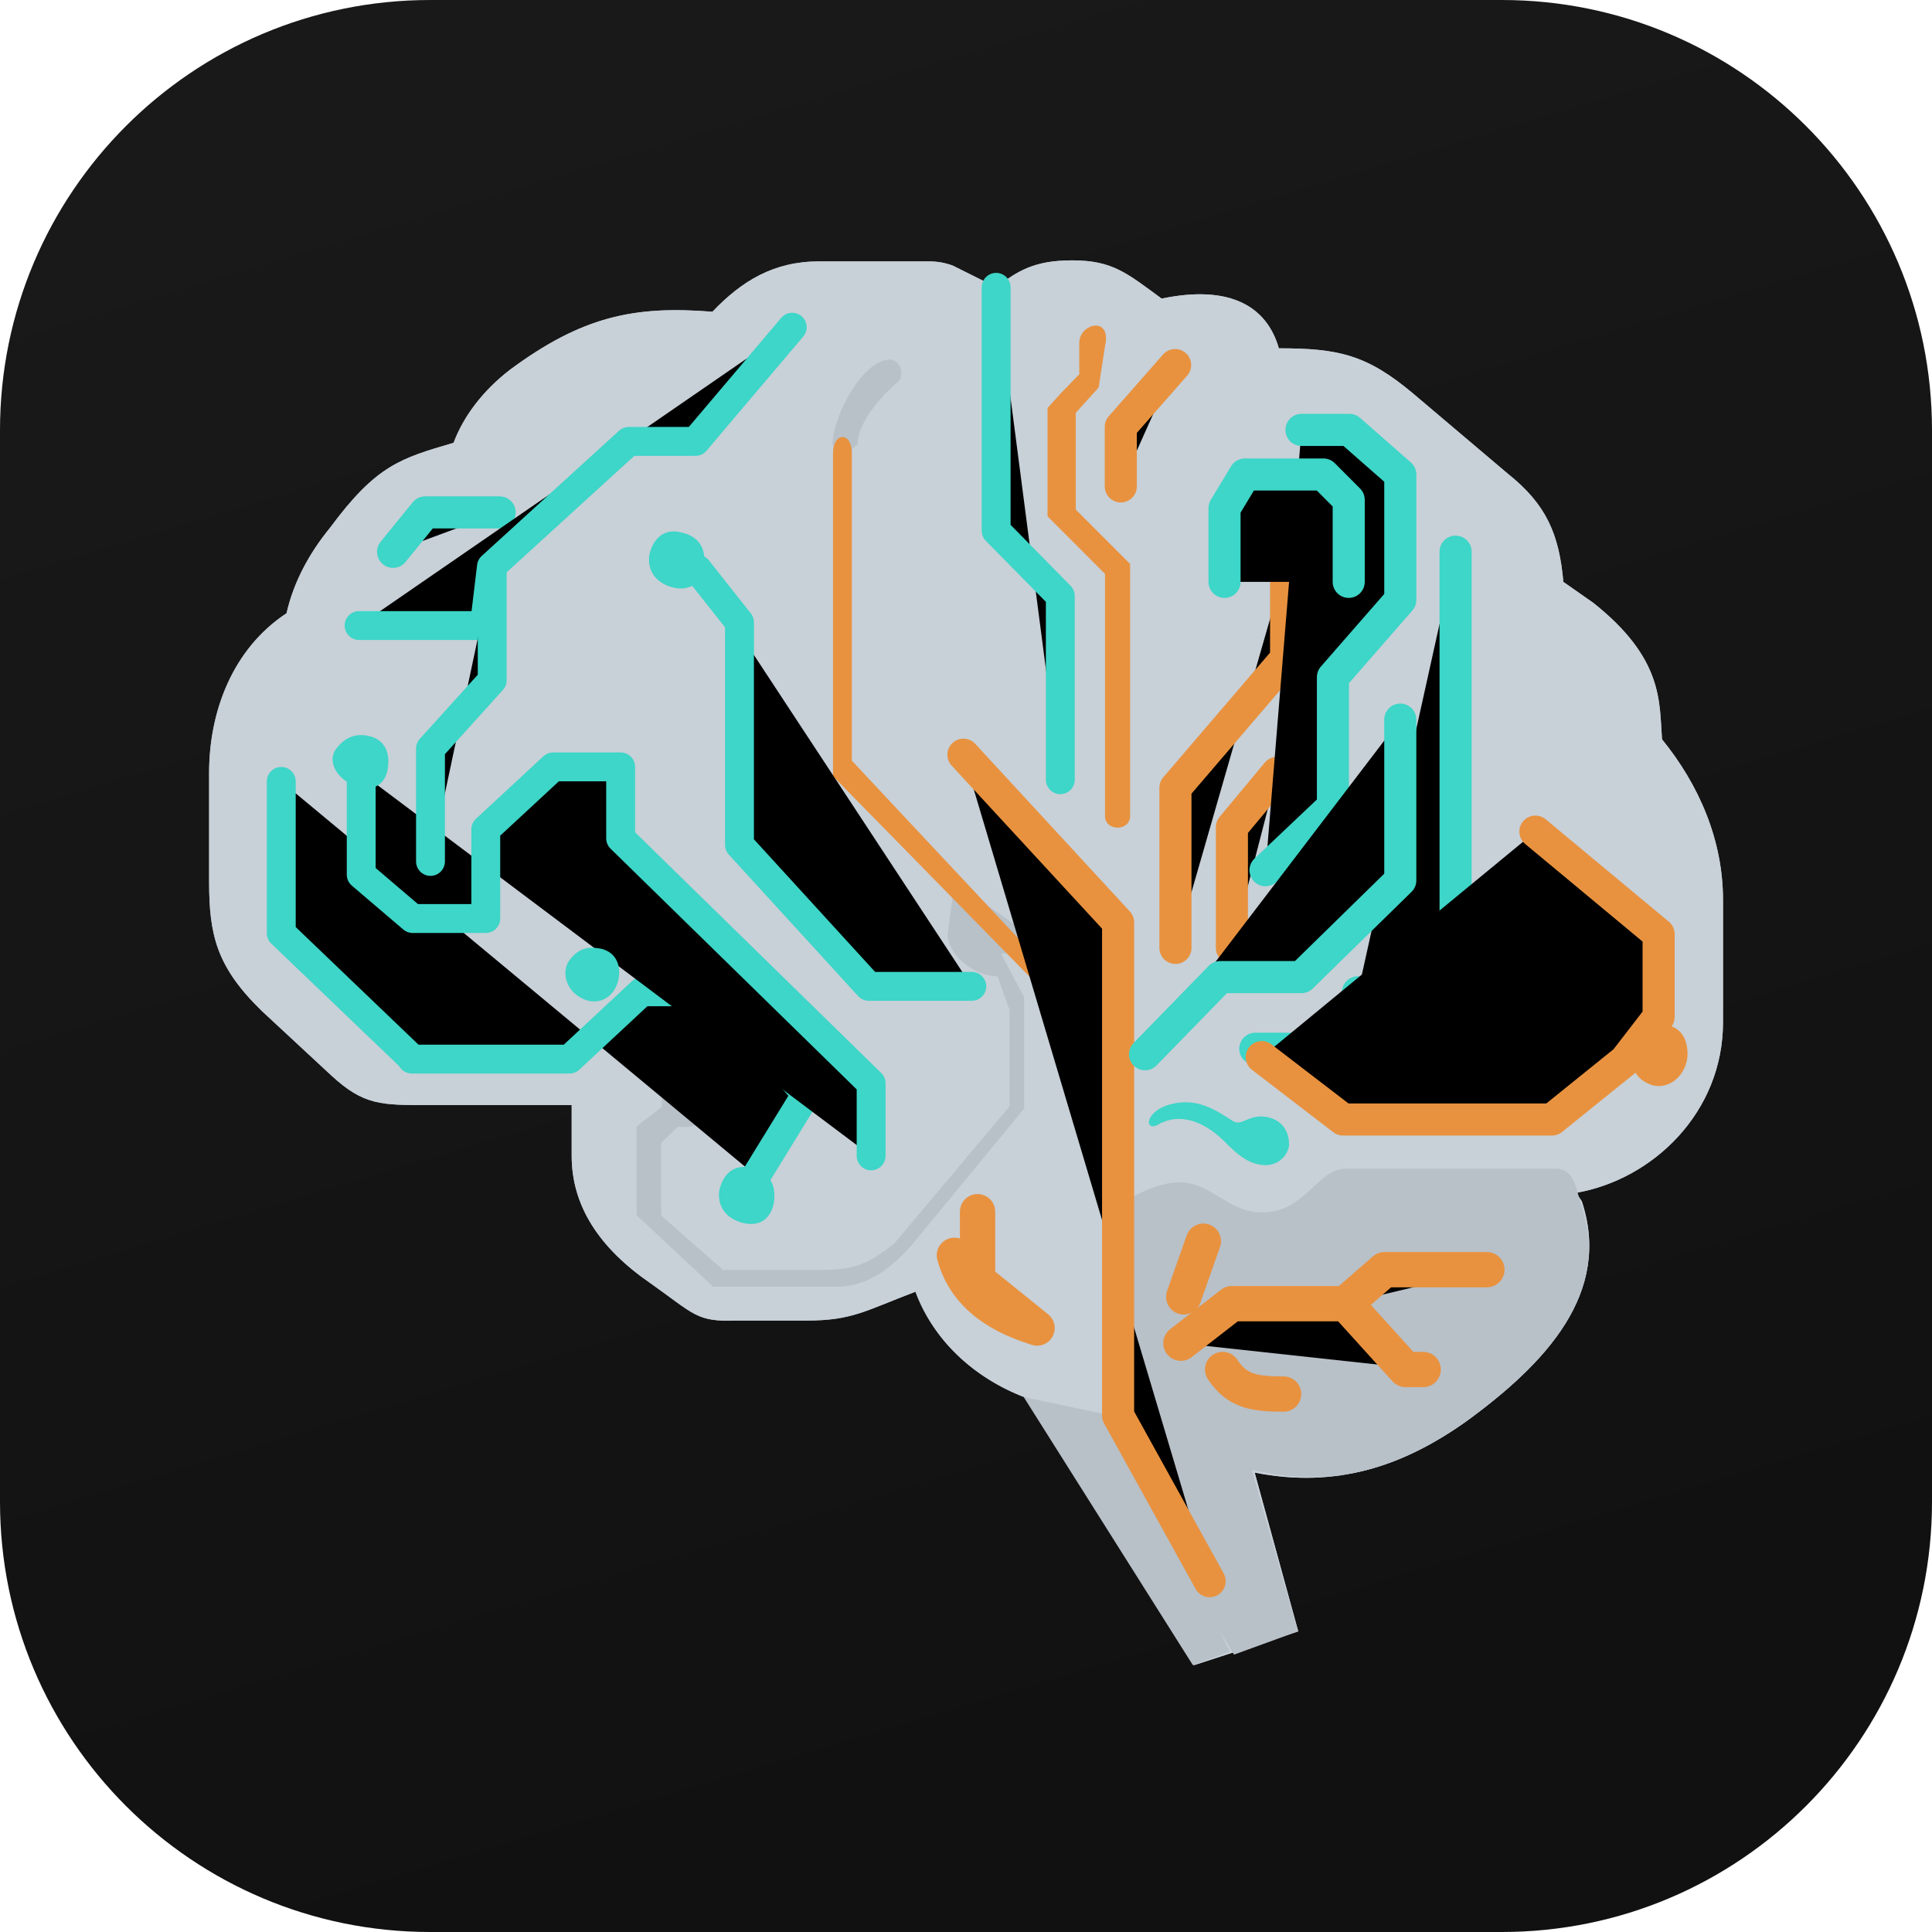
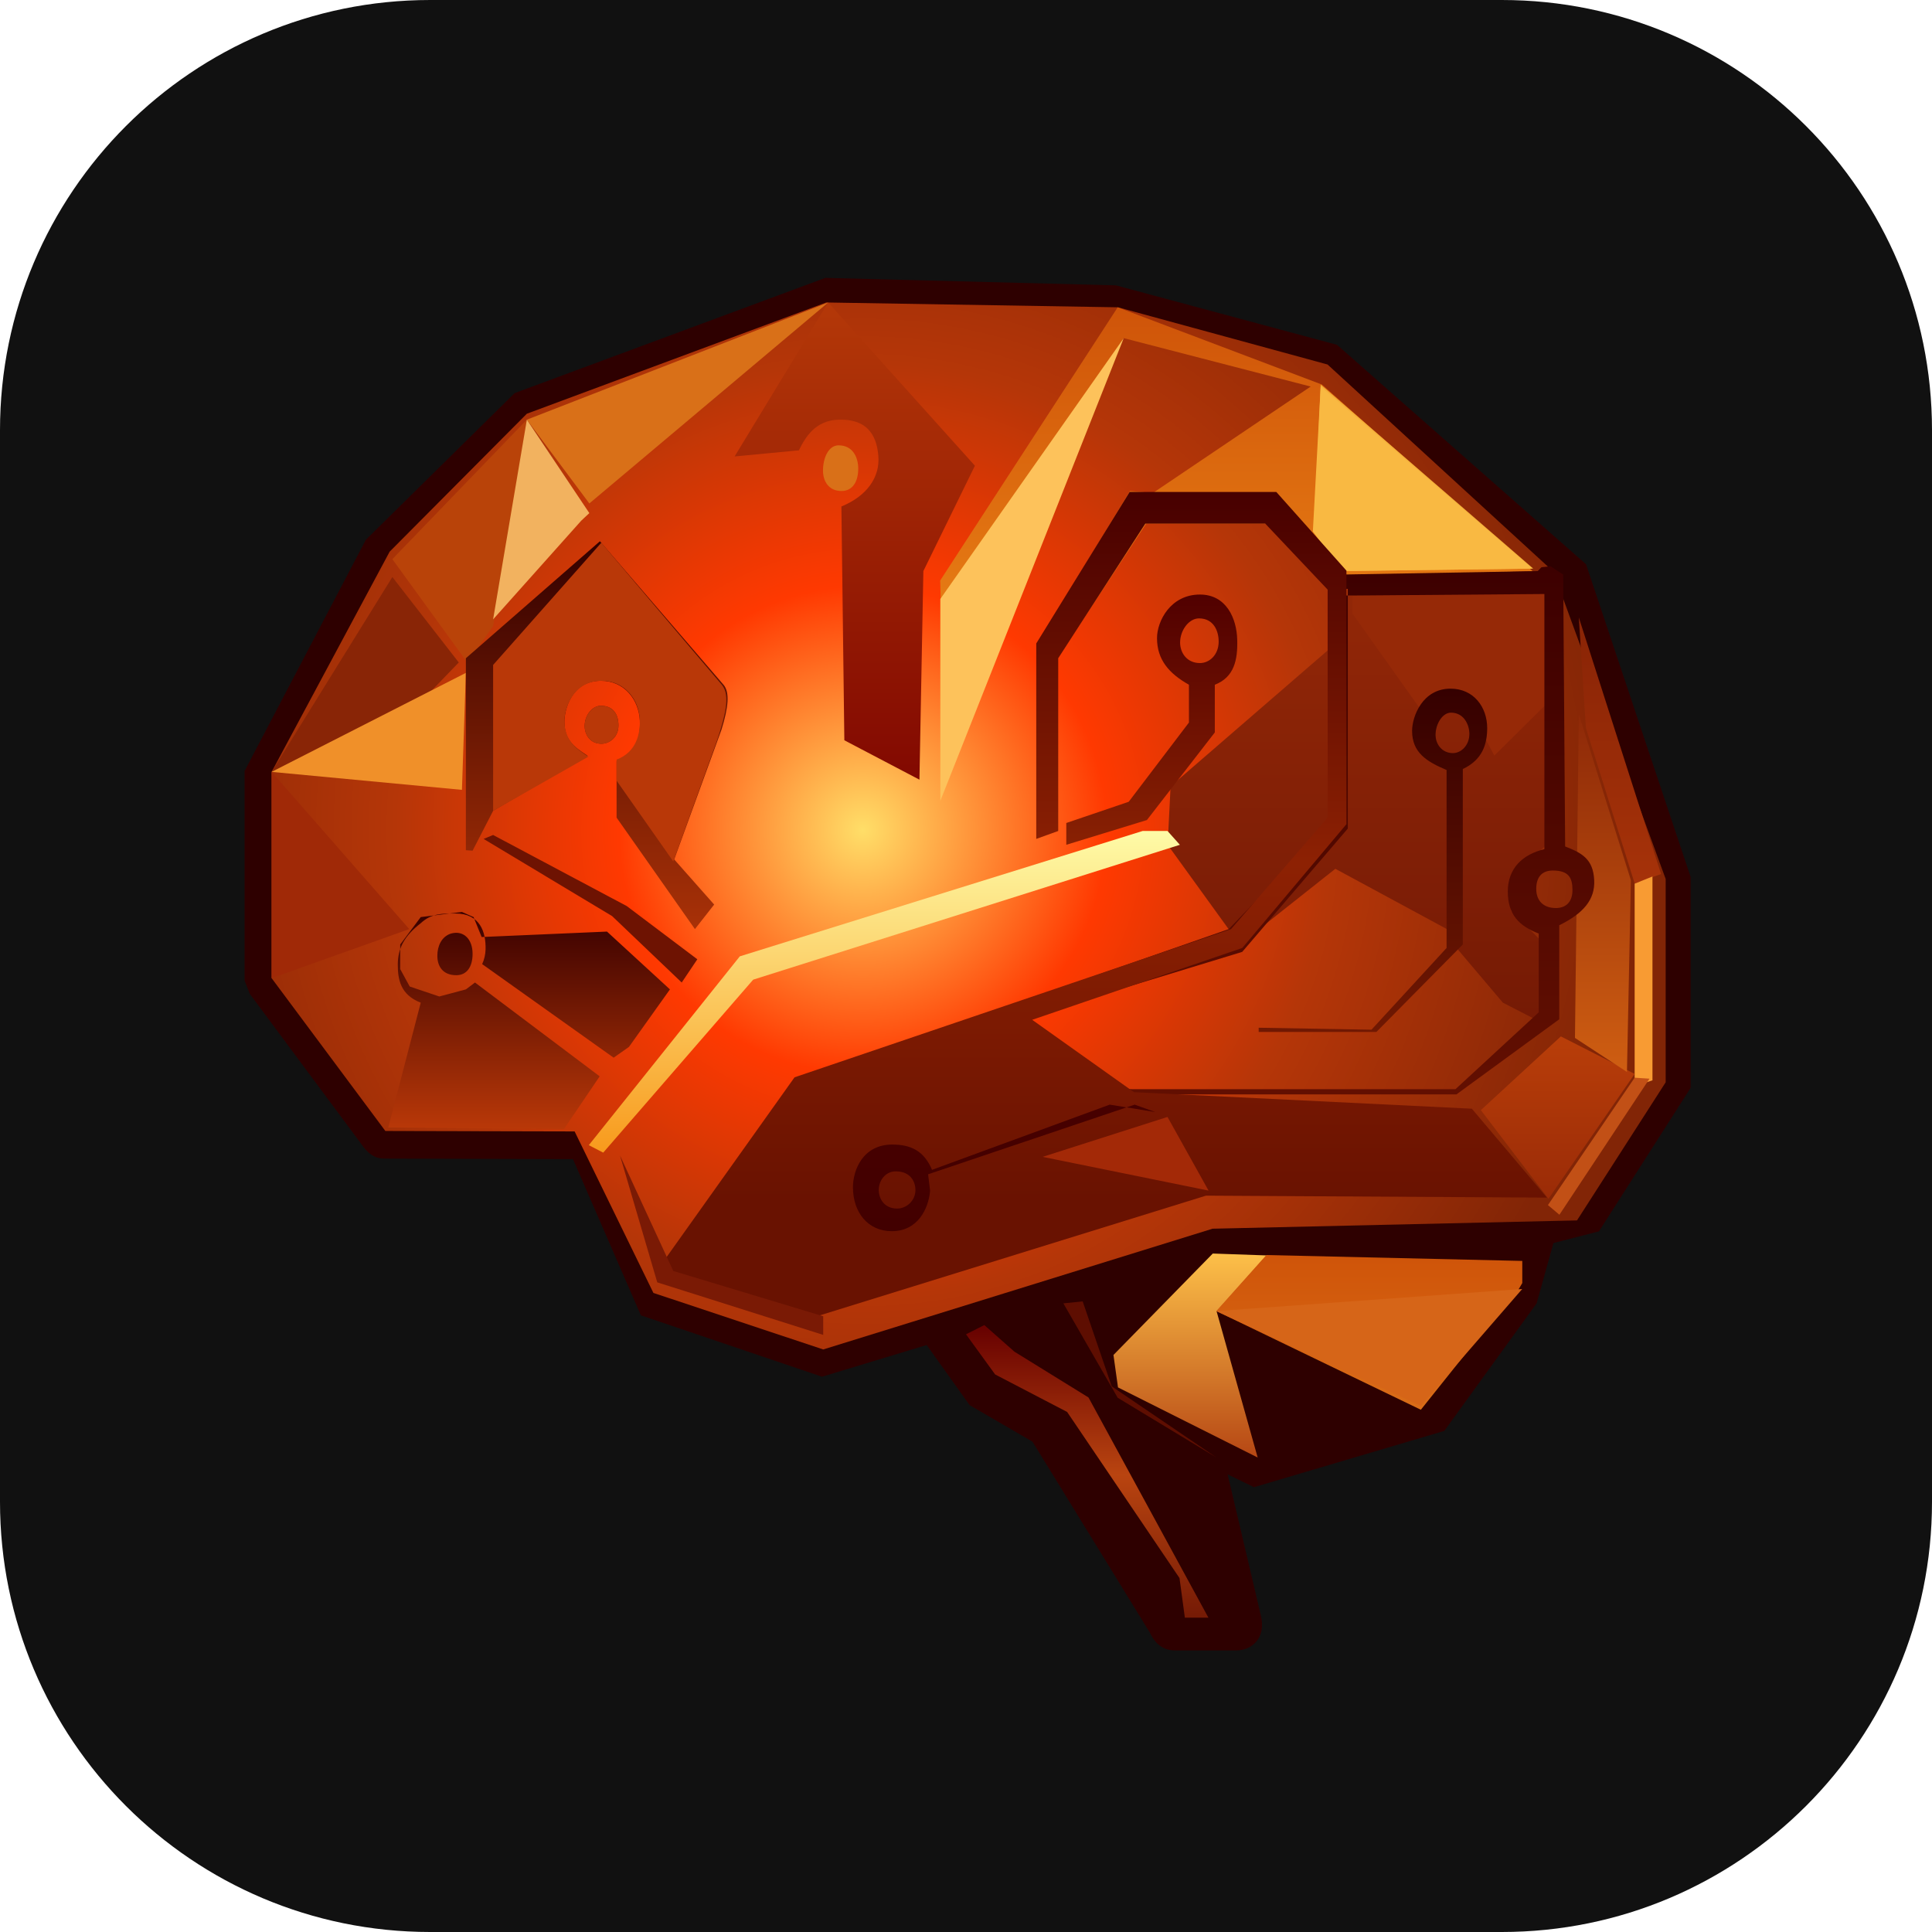
<svg xmlns="http://www.w3.org/2000/svg" width="1024" height="1024" viewBox="0 0 1024 1024">
-   <defs>
-     <linearGradient id="bg" x1="0" y1="0" x2="0.3" y2="1">
-       <stop offset="0%" stop-color="#1a1a1a" />
-       <stop offset="100%" stop-color="#111111" />
-     </linearGradient>
-   </defs>
-   <rect width="1024" height="1024" rx="228" ry="228" fill="url(#bg)" />
-   <g transform="translate(87, 87) scale(3.4)">
-     <path d="m233.5 89.66c-0.43-5.9 0.22-12.59-10.71-21.27l-4.67-3.27c-0.65-7.39-2.63-12.06-8.63-16.84l-14.86-12.58c-7.17-6-11.57-6.99-20.86-6.99-1.87-6.57-7.66-9.96-18.27-7.75-5.41-3.95-7.61-5.96-13.97-5.96-5.89 0-8.53 1.66-11.81 4.2l-6.79-3.39c-1.21-0.43-2.31-0.65-3.75-0.65h-17.09c-7.06 0-12.06 3.06-16.62 7.85-12.25-0.99-20.38 0.77-31.53 9.02-4.22 3.23-7.28 7.28-8.82 11.41-8.25 2.43-11.99 3.42-19.27 13.26-3.23 3.95-5.66 8.42-6.77 13.31-8.36 5.51-12.07 15.25-12.07 24.88v16.87c0 8.36 1.11 13.36 8.27 20.3l10.72 9.95c5.17 4.78 7.82 4.67 15.53 4.67h22v7.92c0 7.81 4.31 14.38 12.33 19.89 6.79 4.79 7.11 6 13.25 5.78h11.05c7.16 0 9.14-1.54 16.96-4.49 2.75 7.39 8.9 13.39 17.26 16.55l26.14 41.67 16.27-5.28-6.79-24.75c12.79 2.54 23.19-1.08 32.82-7.87 12.68-9.19 22.86-20.22 18.18-34.41l-0.88-1.33c12.03-2.1 22.89-12.6 22.89-26.57v-19.08c0-9.35-3.74-17.95-9.51-25.05z" fill="#b8c0c8" />
-     <path d="m233.5 89.66c-0.43-5.9 0.22-12.59-10.71-21.27l-4.67-3.27c-0.65-7.39-2.63-12.06-8.63-16.84l-14.86-12.58c-7.17-6-11.57-6.99-20.86-6.99-1.87-6.57-7.66-9.96-18.27-7.75-5.41-3.95-7.61-5.96-13.97-5.96-5.89 0-8.53 1.66-11.81 4.2l-6.79-3.39c-1.21-0.43-2.31-0.65-3.75-0.65h-17.09c-7.06 0-12.06 3.06-16.62 7.85-12.25-0.99-20.38 0.77-31.53 9.02-4.22 3.23-7.28 7.28-8.82 11.41-8.25 2.43-11.99 3.42-19.27 13.26-3.23 3.95-5.66 8.42-6.77 13.31-8.36 5.51-12.07 15.25-12.07 24.88v16.87c0 8.36 1.11 13.36 8.27 20.3l10.72 9.95c5.17 4.78 7.82 4.67 15.53 4.67h22v7.92c0 7.81 4.31 14.38 12.33 19.89 6.79 4.79 7.11 6 13.25 5.78h11.05c7.16 0 9.14-1.54 16.96-4.49 2.75 7.39 8.9 13.39 17.26 16.55l26.14 41.67 16.27-5.28-6.79-24.75c12.79 2.54 23.19-1.08 32.82-7.87 12.68-9.19 22.86-20.22 18.18-34.41l-0.88-1.33c12.03-2.1 22.89-12.6 22.89-26.57v-19.08c0-9.35-3.74-17.95-9.51-25.05z" fill="#c8d0d8" />
-     <path d="m216.9 156.6h-32.66c-4.4 0-6.17 6.35-12.31 6.78-6.04 0.43-8.35-4.66-13.76-4.66-3.06 0-7.52 2.2-8.95 3.42l-1.98 38.19 19.54 32.02 9.94-3.62-7.17-25.19c13.24 3.16 23.64-0.67 33.27-7.46 12.68-9.19 22.97-20.32 17.97-34.16-0.65-1.98-0.87-5.32-3.89-5.32z" fill="#b8c0c8" />
-     <path d="m134 192.2 26.36 41.78 5.8-2.09-15.95-31.26-1.21-48.29-11.93-30.7-13.84-9.63-1.1 8.03c0 3.05 3.94 6.55 7.78 6.55l1.87 5.22v15.08l-18.01 21.43c-3.84 2.95-5.92 4.05-10.93 4.05h-15.73l-9.63-8.47v-11.34l2.64-2.54c0.99 0.22 4.16 0.22 5.93-2.84 1.21-2.21 0.66-5.59-2.4-6.8-2.86-1.11-5.61 0.76-6.05 3.51v3.06l-3.94 3.06v13.84l11.92 11.14h19.08c4.57 0 8.2-2.32 11.93-6.55l17.47-21.21v-17.36l-3.63-6.84 6.26 0.17 9.52 9.84 0.8 27.79 0.1 34.13-13.11-2.76z" fill="#b8c0c8" />
-     <path d="m108.1 43.66c0-3.51 4.05-7.85 6.26-9.72 1.22-0.99 0.45-4.04-1.98-3.39-4.46 1.21-8.19 9.6-8.19 13.11l0.99 2.53 2.92-2.53z" fill="#b8c0c8" />
-     <path d="m107.2 45.04v47.95l30.91 32.99v3.95l-33.84-34.52v-50.37c0-3.28 2.93-3.39 2.93 0z" fill="#E8923F" />
-     <path d="m124.6 92.06 24.11 26.14v76.89l14.27 25.81" stroke="#E8923F" stroke-linecap="round" stroke-linejoin="round" stroke-width="5" />
-     <path d="m139.7 35.81 2.96-3.06v-4.89c0-3.06 5.11-4.28 4.01 0.5l-0.99 6.46-3.57 3.95v15.08l8.47 8.47v39.29c0 2.43-3.91 2.43-3.91 0v-37.74l-8.96-8.97v-16.89l1.99-2.2z" fill="#E8923F" />
-     <path d="m157.6 31.32-8.47 9.63v9.29" stroke="#E8923F" stroke-linecap="round" stroke-linejoin="round" stroke-width="5" />
-     <path d="m174.9 62.21v14.86l-17.25 20.14v24.97" stroke="#E8923F" stroke-linecap="round" stroke-linejoin="round" stroke-width="5" />
-     <path d="m173.5 94.89-7.05 8.47v18.82" stroke="#E8923F" stroke-linecap="round" stroke-linejoin="round" stroke-width="5" />
-     <path d="m177.3 41.43h7.48l7.92 6.95v19.56l-10.5 12.03v20.15l-10.51 9.95" stroke="#3DD6C8" stroke-linecap="round" stroke-linejoin="round" stroke-width="5" />
-     <path d="m165.3 65.12v-11.49l3.17-5.25h12.25l3.94 3.95v12.79" stroke="#3DD6C8" stroke-linecap="round" stroke-linejoin="round" stroke-width="5" />
-     <path d="m170.1 137.9h28.93l16.47-17.8" stroke="#3DD6C8" stroke-linecap="round" stroke-linejoin="round" stroke-width="5" />
-     <path d="m186.1 129.1h7.61l7.61-8.47v-60.22" stroke="#3DD6C8" stroke-linecap="round" stroke-linejoin="round" stroke-width="5" />
-     <path d="m192.7 86.59v25.07l-15.4 15.07h-12.68l-11.71 12.03" stroke="#3DD6C8" stroke-linecap="round" stroke-linejoin="round" stroke-width="5" />
-     <path d="m171.1 139.2 12.68 9.73h32.56l11.4-9.19 5.23-6.78v-12.94l-19.21-15.97" stroke="#E8923F" stroke-linecap="round" stroke-linejoin="round" stroke-width="5" />
-     <path d="m233.2 134.1c2.95 0 4.28 1.97 4.28 4.6 0 3.06-2.75 5.8-5.7 4.81-3.17-1.1-3.6-4.28-2.28-6.71 0.99-1.75 2.16-2.7 3.7-2.7z" fill="#E8923F" />
-     <path d="m155 149.7c3.22-1.87 7.06-0.56 10.23 2.6 1.98 1.98 3.85 3.74 6.49 3.74 2.43 0 3.64-2.09 3.64-3.2 0-2.95-2.09-4.38-4.41-4.38-2.2 0-3.08 1.54-4.41 0.67-2.85-1.87-5.6-3.52-9.34-2.65-4.46 1.01-4.46 4.52-2.2 3.22z" fill="#3DD6C8" />
-     <path d="m129.7 19.2v37.95l10 10.16v28.65" stroke="#3DD6C8" stroke-linecap="round" stroke-linejoin="round" stroke-width="4.5" />
-     <path d="m35.69 60.44 5-6.15h11.61" stroke="#3DD6C8" stroke-linecap="round" stroke-linejoin="round" stroke-width="5" />
-     <path d="m30.39 71.93h19.53l1.1-9.19 21.41-19.52h10.4l15.08-17.8" stroke="#3DD6C8" stroke-linecap="round" stroke-linejoin="round" stroke-width="4.5" />
-     <path d="m18.26 96.22v23.67l19.92 19.08 0.43 0.54h24.58l11.26-10.49h11.6l14.05 15.97-7.82 12.72" stroke="#3DD6C8" stroke-linecap="round" stroke-linejoin="round" stroke-width="4.5" />
-     <path d="m30.72 94.9v15.86l8.02 6.84h11.4v-13.9l10.51-9.74h10.51v11.14l39.05 38.19v11.31" stroke="#3DD6C8" stroke-linecap="round" stroke-linejoin="round" stroke-width="4.5" />
-     <path d="m30.28 97.1c-3.38-0.99-4.92-4.05-3.49-5.92 1.65-2.21 3.49-2.32 4.81-2.1 3.17 0.55 3.71 3.19 3.17 5.62-0.43 1.74-1.86 3.13-4.49 2.4z" fill="#3DD6C8" />
-     <path d="m66.05 130.4c-3.39-0.99-4.27-4.47-2.84-6.34 1.65-2.21 3.49-1.99 4.81-1.77 2.64 0.54 3.41 3.08 2.64 5.4-0.76 2.21-2.64 3.2-4.61 2.71z" fill="#3DD6C8" />
-     <path d="m79.11 65.94c-3.39-0.99-3.82-3.73-3.39-5.39 0.99-3.39 3.39-3.5 4.71-3.17 3.39 0.65 4.04 3.06 3.72 5.37-0.44 2.53-2.2 3.96-5.04 3.19z" fill="#3DD6C8" />
-     <path d="m90.02 165c-3.39-0.99-3.82-3.73-3.39-5.38 0.99-3.39 3.39-3.5 4.71-3.17 3.39 0.65 4.04 3.06 3.72 5.38-0.44 2.53-2.2 3.95-5.04 3.17z" fill="#3DD6C8" />
-     <path d="m41.52 108.7v-17.59l9.62-10.65v-17.13" stroke="#3DD6C8" stroke-linecap="round" stroke-linejoin="round" stroke-width="4.5" />
-     <path d="m83.17 63.18 6.52 8.25v34.69l20.15 22.05h16.06" stroke="#3DD6C8" stroke-linecap="round" stroke-linejoin="round" stroke-width="4.5" />
-     <path d="m126.8 163.3v10.65l9.28 7.49c-2.95-0.99-10.77-3.42-12.89-11.34" stroke="#E8923F" stroke-linecap="round" stroke-linejoin="round" stroke-width="5.5" />
-     <path d="m162 167.9-3.06 8.68" stroke="#E8923F" stroke-linecap="round" stroke-linejoin="round" stroke-width="5.5" />
-     <path d="m158.5 183.8 7.93-6.16h17.8l9.29 10.26h2.75" stroke="#E8923F" stroke-linecap="round" stroke-linejoin="round" stroke-width="5.5" />
-     <path d="m184.2 177.6 6.04-5.26h15.96" stroke="#E8923F" stroke-linecap="round" stroke-linejoin="round" stroke-width="5.5" />
-     <path d="m165 187.9c2.21 3.28 4.64 3.83 9.51 3.83" stroke="#E8923F" stroke-linecap="round" stroke-linejoin="round" stroke-width="5.5" />
+   <rect width="1024" height="1024" rx="228" ry="228" fill="#111111" />
+   <g transform="translate(112, 112) scale(4.00)">
+     <path d="m4.41 74.16 16.07-30.64 19.71-19.43 41.17-15.27 38.5 0.99 29.3 7.88 33 29.08 13.86 41.44v27.93l-12.15 19.02-6.03 1.55-2.23 7.99-12.23 16.9-25.22 7.46-3.49-1.7 4.4 18.7c0.74 3.05-1.26 4.63-3.26 4.63h-8.1c-1.52 0-2.59-0.78-3.32-2.31l-15.58-25.35-8.33-4.84-5.69-7.97-13.87 4.2-24-8.13-9-20.7-24.95-0.07c-1.45 0-2.3-0.78-3.08-1.91l-14.78-19.9-0.7-1.77v-27.78z" fill="#2E0000" />
+     <path d="m7.99 74.28 15.64-29.18 18.18-18.28 39.67-14.74 38.66 0.64 27.77 7.58 29.9 27.42 14.9 40.75v26.94l-11.75 18.3-48.29 1.1-51.59 16-22.5-7.49-10.44-21.4-25.08-0.06-15.07-20.25v-27.33z" fill="url(#paint0_radial_1001_1530)" />
+     <path d="m7.99 74.28 16-25.82 8.8 11.32-9.95 10.31-14.85 4.19z" fill="#892506" />
+     <path d="m23.99 46.09 17.82-18.48-4.47 27.36-3.42 4.81-9.93-13.69z" fill="#B94309" />
+     <path d="m41.81 27.61 8.28 11.1 31.65-26.63-39.93 15.53z" fill="#D97018" />
+     <path d="m41.81 27.61 8.28 12.38-1.07 1-11.68 13.08 4.47-26.46z" fill="#F2B25F" />
+     <path d="m81.74 12.08 19.44 21.63-6.83 13.96-0.52 27.64-9.95-5.22-0.39-30.98c3.42-1.4 5.1-3.9 4.9-6.63-0.32-4.37-3.11-4.93-5.28-4.87-3.04 0.08-4.4 2.3-5.25 4.06l-8.52 0.81 12.4-20.4z" fill="url(#paint1_linear_1001_1530)" />
+     <path d="m120.1 12.72-23.52 36.2 0.13 4.8 24.17-36.92 24.79 6.42-20.9 14.1-3.04-0.26-12.36 20.33v24.72l2.5-1.06 0.26-21.83 11.75-17.84h15.89l10.08 7.08 25.22-0.79-27.9-24.71-27.07-10.24z" fill="url(#paint2_linear_1001_1530)" />
+     <path d="m147 22.96-0.85 19.2 3.79 5.51 25.22-0.33-28.16-24.38z" fill="#F4B03A" />
+     <path d="m120.9 16.8-24.3 34.56v26.75l24.3-61.31z" fill="#FDC25B" />
+     <path d="m147 23.22-1.04 19.2 3.85 5.25 25.22-0.33-28.03-24.12z" fill="#F9B942" />
+     <path d="m151.1 50.91 25.6-0.39v33.62l-4.47 4.2v4.37l4.47 4.44v10.57l-5.56-2.86-6.03-7.12-1.39-2.63-14.78-7.99-12.67 10.03-9.55-13.21 0.39-7.75 20.91-18.09 0.52-7.19h2.56z" fill="url(#paint3_linear_1001_1530)" />
+     <path d="m181.2 53.81 10.9 34-3.49 1.28-6.47-20.63-0.94-14.65z" fill="url(#paint4_linear_1001_1530)" />
+     <path d="m188.6 89.09 2.36-0.95v27.01l-2.36 0.78v-26.84z" fill="#F89B33" />
+     <path d="m188.6 114.8 1.97 0.13-11.94 18.03-1.52-1.28 11.49-16.88z" fill="#C25016" />
+     <path d="m188.6 114.3-9.78-4.97-10.6 9.77 8.96 11.75 11.42-16.55z" fill="url(#paint5_linear_1001_1530)" />
+     <path d="m151.2 50.91 25.47-0.26v14.87l-6.66 6.6-3.92-7.35-5.83 1.27-9.06-12.75v-2.38z" fill="#962907" />
+     <path d="m181.2 66.62 6.9 22.01-0.52 25.41-6.89-4.51 0.51-42.91z" fill="url(#paint6_linear_1001_1530)" />
+     <path d="m149.2 50.06 1.39-0.03v31.76l-13.99 16.34-58.33 17.8-7.83 11.62 1.84 1.46 7.83-10.17 42.26-1.83h42.62l13.62-9.95v-12.46c3.18-1.56 4.76-3.39 4.63-5.97-0.13-2.84-1.68-3.62-3.85-4.47l-0.26-36.03-1.68-1.1-1.2 0.13-0.49 0.51-25.92 0.46-0.64 1.93zm28.56 37.29c2.1 0 2.6 0.96 2.6 2.59s-0.91 2.38-2.2 2.38c-1.59 0-2.6-0.91-2.6-2.54 0-1.64 0.82-2.43 2.2-2.43zm-26.46-36.44 25.34-0.2v33.81c-2.88 0.69-4.85 2.53-4.85 5.61s1.52 4.58 4.1 5.57v10.44l-11.03 10.18h-42.88l-43.71-1.5-7.09 12.14-1.25-0.92 7.83-11.03 57.06-19.9 13.72-14.25 0.66-29.95h2.1z" fill="url(#paint7_linear_1001_1530)" />
+     <path d="m139.1 37.19h-17.42l-12.37 20.07v25.9l2.91-1.05v-22.89l11.54-17.84h15.89l8.27 8.75v30.21l-12.8 14.77-57.84 19.64-17.21 24.18 0.91 2.1 18.3 5.68 52.52-16.28 45.18 0.26-9.95-11.78-44.77-2.19-13.49-9.59 27.84-9.52 13.8-16.4v-33.6l-9.29-10.42h-2.02z" fill="url(#paint8_linear_1001_1530)" />
+     <path d="m131 50.78c-3.92 0-5.69 3.55-5.69 5.77 0 2.86 1.58 4.69 4.23 6.18v5.01l-7.98 10.5-8.27 2.81v2.89l10.68-3.28 9-11.61v-6.32c2.58-0.99 3.04-3.32 2.97-5.92-0.06-2.87-1.45-6.03-4.94-6.03zm-0.13 3.16c1.97 0 2.61 1.7 2.61 3.07 0 1.76-1.22 2.85-2.48 2.85-1.72 0-2.63-1.35-2.63-2.72 0-1.63 1.17-3.2 2.5-3.2z" fill="url(#paint9_linear_1001_1530)" />
+     <path d="m164.2 63.25c-3.7 0-5.09 3.67-5.09 5.6 0 2.86 1.91 4.06 4.57 5.18v23.58l-9.95 10.83-14.95-0.26v0.56h15.6l11.45-11.59v-23.25c2.65-1.25 3.23-3.35 3.23-5.44 0-2.74-1.77-5.21-4.86-5.21zm0.06 3.18c1.73 0 2.44 1.63 2.44 2.81 0 1.5-1.07 2.55-2.18 2.55-1.45 0-2.3-1.18-2.3-2.42 0-1.43 0.91-2.94 2.04-2.94z" fill="url(#paint10_linear_1001_1530)" />
+     <path d="m83.11 31.01c1.97 0 2.61 1.7 2.61 3.08 0 1.76-0.76 2.97-2.22 2.97-1.73 0-2.45-1.34-2.45-2.71 0-1.64 0.72-3.34 2.06-3.34z" fill="#D97018" />
+     <path d="m7.99 74.28 18.24 20.83-18.24 6.5v-27.33z" fill="#A02907" />
+     <path d="m7.99 74.28 25.22 2.38 0.52-15.5-25.74 13.12z" fill="#F09029" />
+     <path d="m27.75 94.33c1.39-1.29 2.78-1.29 4.58-1.29 3.29 0 4.07 2.47 4.01 4.77-0.02 0.67-0.17 1.33-0.45 1.94l17.42 12.4 2.03-1.43 5.43-7.62-8.34-7.66-16.61 0.72-1.07-2.64-1.54-0.68-5.46 0.68-2.72 3.63v3.26l1.26 2.31 3.92 1.32 3.52-0.94 1.21-0.91 16.52 12.43-4.73 6.98-23.28-0.2 4.3-16.54c-2.72-1.05-3.04-3.12-3.04-5.05 0-2.2 0.91-3.83 3.04-5.48zm4.01 1.37c1.66-0.46 2.86 0.73 2.86 2.69 0 1.63-0.7 2.83-2.16 2.83-1.8 0-2.51-1.2-2.51-2.57 0-1.24 0.52-2.54 1.81-2.95z" fill="url(#paint11_linear_1001_1530)" />
+     <path d="m33.73 59.22 17.76-15.5 16.38 19.01c0.85 0.99 0.65 2.99-0.26 5.93l-6.27 17.22 5.29 5.98-2.55 3.25-10.38-14.77v-7.49c3.01-1.19 3.15-3.93 3.08-5.37-0.13-2.73-2.03-5.27-5.17-5.27-3.92 0-4.82 3.9-4.82 5.4 0 2.41 1.22 3.33 3.05 4.51l-12.5 7.32-2.72 5.28-0.89-0.06v-25.44zm17.88 6.3c1.73 0 2.34 1.24 2.34 2.61 0 1.5-1.13 2.42-2.27 2.42-1.46 0-2.21-1.18-2.21-2.35 0-1.44 1.01-2.68 2.14-2.68z" fill="url(#paint12_linear_1001_1530)" />
+     <path d="m37.34 60.11 14.34-16.2 15.96 18.82c1.2 1.44 0.42 4.16-0.62 7.36l-5.81 16.05-7.51-10.7v-2.79c2.65-0.99 3.14-3.47 3.08-5.3-0.1-2.6-1.96-5.14-5.04-5.14-3.92 0-4.95 3.83-4.95 5.27 0 2.54 1.42 3.66 3.18 4.78l-12.63 7.18v-19.33zm14.27 5.41c1.73 0 2.34 1.24 2.34 2.61 0 1.5-1.13 2.42-2.27 2.42-1.46 0-2.21-1.18-2.21-2.35 0-1.44 1.01-2.68 2.14-2.68z" fill="#B93808" />
+     <path d="m36.08 83.16 17.03 10.23 9.22 8.8 2.07-3.08-9.35-7.05-17.71-9.42-1.26 0.52z" fill="#6E1302" />
+     <path d="m123.4 82.11-53.37 16.61-20.01 25.02 1.91 0.99 19.87-22.92 56.54-17.87-1.64-1.83h-3.3z" fill="url(#paint13_linear_1001_1530)" />
+     <path d="m132.7 138.1-13.16 13.44 0.6 4.3 18.51 9.29-5.44-19.36 6.63-7.42-7.14-0.25z" fill="url(#paint14_linear_1001_1530)" />
+     <path d="m139.8 138.3-6.63 7.42 27.1 13.08 11.03-13.82 1.7-1.76 0.71-1.21v-2.93l-33.91-0.78z" fill="url(#paint15_linear_1001_1530)" />
+     <path d="m173.7 142.8-40.54 2.93 27.1 12.56 13.44-15.49z" fill="#D66518" />
+     <path d="m100 148.8 3.86 5.32 9.54 4.97 14.89 22.01 0.71 5.25h3.12l-15.89-29.18-9.82-6.07-3.98-3.52-2.43 1.22z" fill="url(#paint16_linear_1001_1530)" />
+     <path d="m112.9 144.7 2.56-0.26 3.85 11.26 13.86 9.42-13.07-7.91-7.2-12.51z" fill="#5E0E01" />
+     <path d="m126.7 120-16.55 5.29 21.99 4.47-5.44-9.76z" fill="#A32907" />
+     <path d="m94.98 127.6 27.37-9.23 2.72 0.98-6.03-0.98-23.54 8.64c-1.07-2.54-2.84-3.35-5.27-3.35-3.92 0-5.21 3.42-5.21 5.65 0 3.39 2.03 5.83 5.15 5.83 3.45 0 4.88-3 5.07-5.37l-0.26-2.17zm-4.29-0.39c1.97 0 2.61 1.38 2.61 2.49 0 1.37-1.16 2.44-2.42 2.44-1.73 0-2.44-1.34-2.44-2.44 0-1.31 0.91-2.49 2.25-2.49z" fill="url(#paint17_linear_1001_1530)" />
+     <path d="m54.15 125.1 4.94 16.82 21.99 6.96v-2.47l-19.87-6-7.06-15.31z" fill="#7A1A05" />
+     <defs>
+       <radialGradient id="paint0_radial_1001_1530" cx="0" cy="0" r="1" gradientTransform="translate(86.27 81.99) scale(102)" gradientUnits="userSpaceOnUse">
+         <stop stop-color="#FFDE68" offset="0" />
+         <stop stop-color="#FF3901" offset=".318" />
+         <stop stop-color="#B53608" offset=".609" />
+         <stop stop-color="#822506" offset="1" />
+       </radialGradient>
+       <linearGradient id="paint1_linear_1001_1530" x1="84.74" x2="84.74" y1="12.08" y2="75.31" gradientUnits="userSpaceOnUse">
+         <stop stop-color="#B43808" offset="0" />
+         <stop stop-color="#820901" offset="1" />
+       </linearGradient>
+       <linearGradient id="paint2_linear_1001_1530" x1="136.3" x2="136.3" y1="12.72" y2="83.94" gradientUnits="userSpaceOnUse">
+         <stop stop-color="#CF5409" offset="0" />
+         <stop stop-color="#F89A1C" offset="1" />
+       </linearGradient>
+       <linearGradient id="paint3_linear_1001_1530" x1="154.4" x2="154.4" y1="50.52" y2="107.7" gradientUnits="userSpaceOnUse">
+         <stop stop-color="#922707" offset="0" />
+         <stop stop-color="#751A05" offset="1" />
+       </linearGradient>
+       <linearGradient id="paint4_linear_1001_1530" x1="186.7" x2="186.7" y1="53.81" y2="89.09" gradientUnits="userSpaceOnUse">
+         <stop stop-color="#892406" offset="0" />
+         <stop stop-color="#A63209" offset="1" />
+       </linearGradient>
+       <linearGradient id="paint5_linear_1001_1530" x1="178.4" x2="178.4" y1="109.3" y2="133" gradientUnits="userSpaceOnUse">
+         <stop stop-color="#B93E09" offset="0" />
+         <stop stop-color="#972907" offset="1" />
+       </linearGradient>
+       <linearGradient id="paint6_linear_1001_1530" x1="184.7" x2="184.7" y1="66.62" y2="114.3" gradientUnits="userSpaceOnUse">
+         <stop stop-color="#8E2908" offset="0" />
+         <stop stop-color="#CF5E12" offset="1" />
+       </linearGradient>
+       <linearGradient id="paint7_linear_1001_1530" x1="126.3" x2="126.3" y1="47.03" y2="129" gradientUnits="userSpaceOnUse">
+         <stop stop-color="#3D0000" offset="0" />
+         <stop stop-color="#691201" offset="1" />
+       </linearGradient>
+       <linearGradient id="paint8_linear_1001_1530" x1="123.2" x2="123.2" y1="37.19" y2="131.7" gradientUnits="userSpaceOnUse">
+         <stop stop-color="#470000" offset="0" />
+         <stop stop-color="#8D2103" offset=".52" />
+         <stop stop-color="#691201" offset="1" />
+       </linearGradient>
+       <linearGradient id="paint9_linear_1001_1530" x1="124.6" x2="124.6" y1="50.78" y2="83.94" gradientUnits="userSpaceOnUse">
+         <stop stop-color="#510000" offset="0" />
+         <stop stop-color="#892103" offset="1" />
+       </linearGradient>
+       <linearGradient id="paint10_linear_1001_1530" x1="154" x2="154" y1="63.25" y2="108.7" gradientUnits="userSpaceOnUse">
+         <stop stop-color="#350000" offset="0" />
+         <stop stop-color="#701802" offset="1" />
+       </linearGradient>
+       <linearGradient id="paint11_linear_1001_1530" x1="32.44" x2="32.44" y1="92.84" y2="121.6" gradientUnits="userSpaceOnUse">
+         <stop stop-color="#380000" offset="0" />
+         <stop stop-color="#B93808" offset="1" />
+       </linearGradient>
+       <linearGradient id="paint12_linear_1001_1530" x1="50.73" x2="50.73" y1="43.72" y2="102.2" gradientUnits="userSpaceOnUse">
+         <stop stop-color="#320000" offset="0" />
+         <stop stop-color="#B93808" offset="1" />
+       </linearGradient>
+       <linearGradient id="paint13_linear_1001_1530" x1="89.19" x2="89.19" y1="82.11" y2="124.7" gradientUnits="userSpaceOnUse">
+         <stop stop-color="#FEFBA7" offset="0" />
+         <stop stop-color="#F89A1C" offset="1" />
+       </linearGradient>
+       <linearGradient id="paint14_linear_1001_1530" x1="128.5" x2="128.5" y1="138.1" y2="165.1" gradientUnits="userSpaceOnUse">
+         <stop stop-color="#FDC049" offset="0" />
+         <stop stop-color="#B64714" offset="1" />
+       </linearGradient>
+       <linearGradient id="paint15_linear_1001_1530" x1="153.4" x2="153.4" y1="138.3" y2="158.8" gradientUnits="userSpaceOnUse">
+         <stop stop-color="#CF5409" offset="0" />
+         <stop stop-color="#D96D18" offset="1" />
+       </linearGradient>
+       <linearGradient id="paint16_linear_1001_1530" x1="116.1" x2="116.1" y1="147.6" y2="186.4" gradientUnits="userSpaceOnUse">
+         <stop stop-color="#600" offset="0" />
+         <stop stop-color="#B94410" offset=".51" />
+         <stop stop-color="#751A05" offset="1" />
+       </linearGradient>
+       <linearGradient id="paint17_linear_1001_1530" x1="108.6" x2="108.6" y1="118.3" y2="135.1" gradientUnits="userSpaceOnUse">
+         <stop stop-color="#470000" offset="0" />
+         <stop stop-color="#420000" offset="1" />
+       </linearGradient>
+     </defs>
  </g>
</svg>
